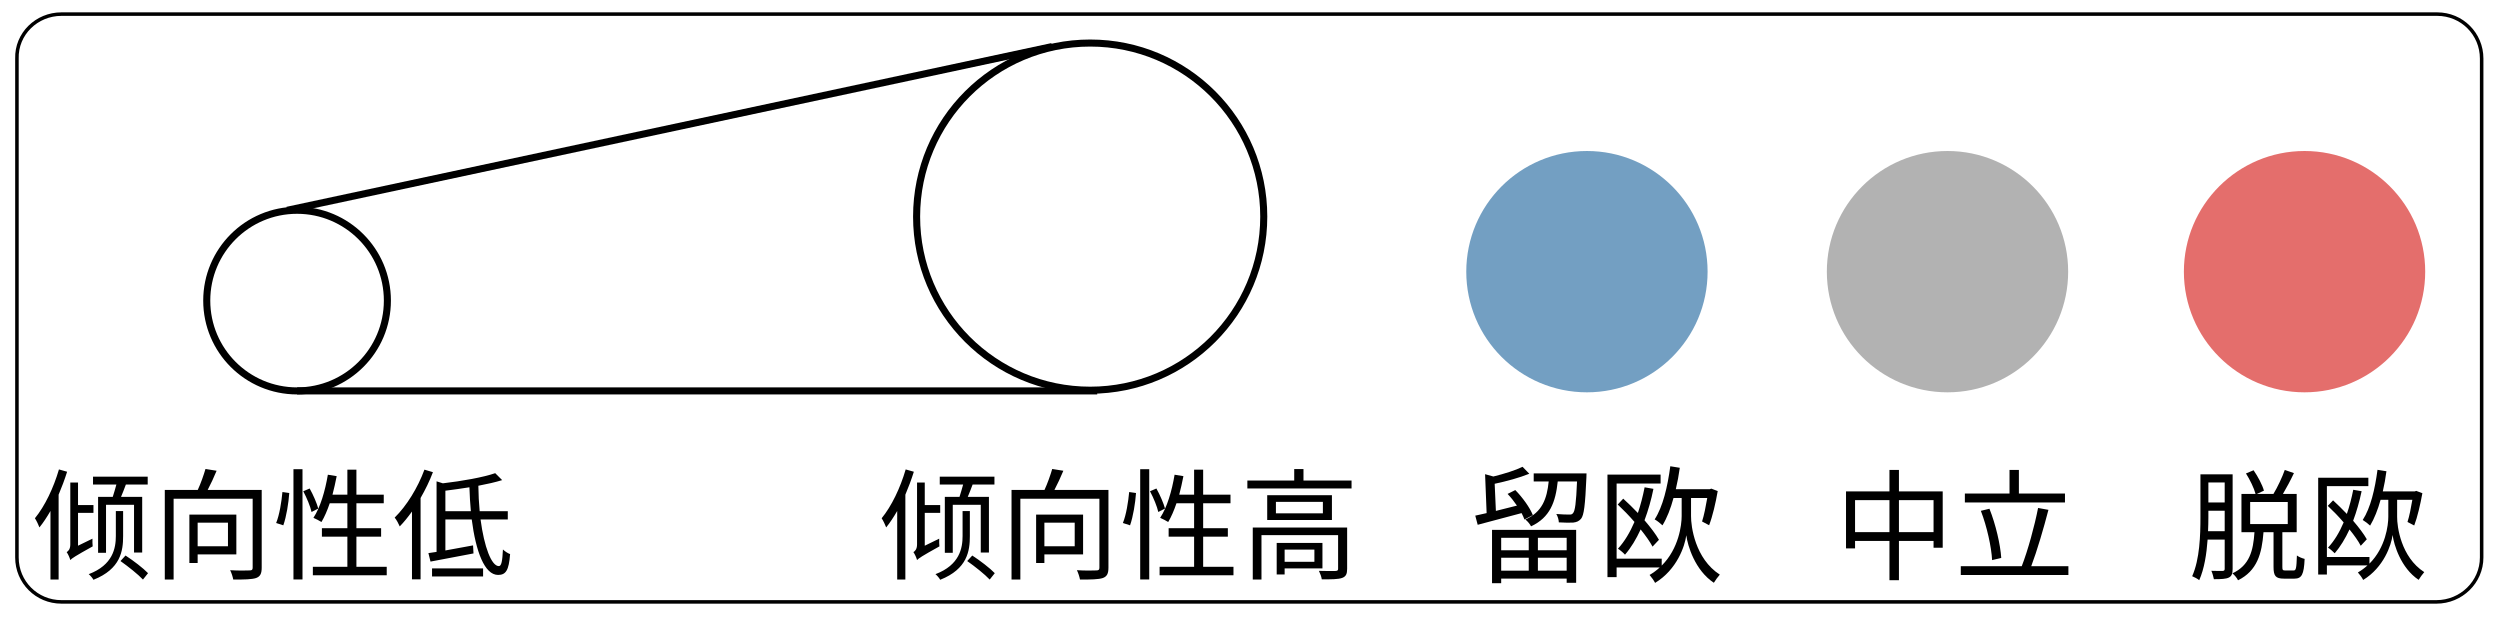
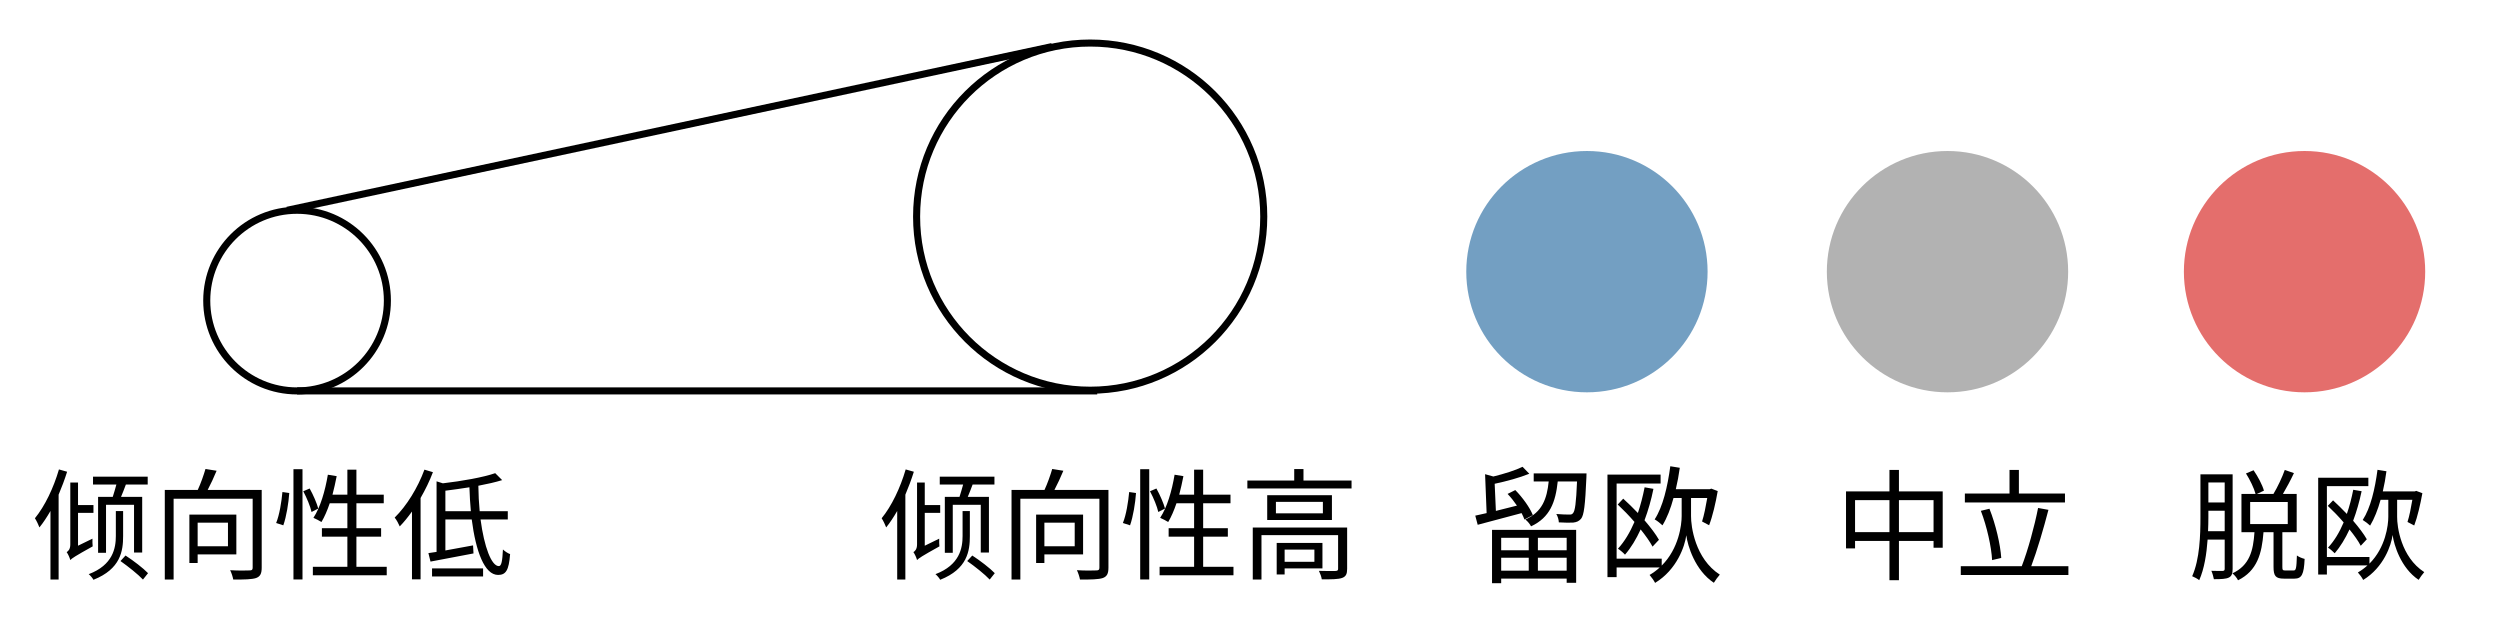
<svg xmlns="http://www.w3.org/2000/svg" version="1.1" id="图层_1" x="0px" y="0px" viewBox="0 0 354.3 88.7" style="enable-background:new 0 0 354.3 88.7;" xml:space="preserve">
  <style type="text/css">
	.st0{fill:none;stroke:#000000;stroke-miterlimit:8;}
	.st1{font-family:'KaiTi';}
	.st2{font-size:17px;}
	.st3{fill:#739FC2;}
	.st4{font-size:18px;}
	.st5{fill:#E46E6C;}
	.st6{fill:#B2B2B2;}
- 	.st7{fill:none;stroke:#000000;stroke-width:0.5;stroke-miterlimit:8;}
</style>
  <g>
    <circle class="st0" cx="42.1" cy="42.6" r="12.8" />
    <circle class="st0" cx="154.5" cy="30.7" r="24.6" />
    <line class="st0" x1="42.1" y1="55.4" x2="155.5" y2="55.4" />
    <line class="st0" x1="40.7" y1="29.8" x2="149.1" y2="6.6" />
  </g>
  <text transform="matrix(1 0 0 1 4.6668 80.7766)" class="st1 st2">倾向性低</text>
  <text transform="matrix(1 0 0 1 124.6668 80.7766)" class="st1 st2">倾向性高</text>
  <g>
    <circle class="st3" cx="224.9" cy="38.5" r="17.1" />
    <text transform="matrix(1 0 0 1 208.3408 81.2174)" class="st1 st4">留欧</text>
  </g>
  <g>
    <circle class="st5" cx="326.6" cy="38.5" r="17.1" />
    <text transform="matrix(1 0 0 1 310.1427 80.8792)" class="st1 st2">脱欧</text>
  </g>
  <g>
    <circle class="st6" cx="276" cy="38.5" r="17.1" />
    <text transform="matrix(1 0 0 1 259.9923 80.8792)" class="st1 st2">中立</text>
  </g>
-   <path class="st7" d="M345.3,85.3H8.7c-3.5,0-6.3-2.8-6.3-6.3V8.3C2.3,4.8,5.2,2,8.7,2h336.7c3.5,0,6.3,2.8,6.3,6.3V79  C351.7,82.5,348.8,85.3,345.3,85.3z" />
</svg>
